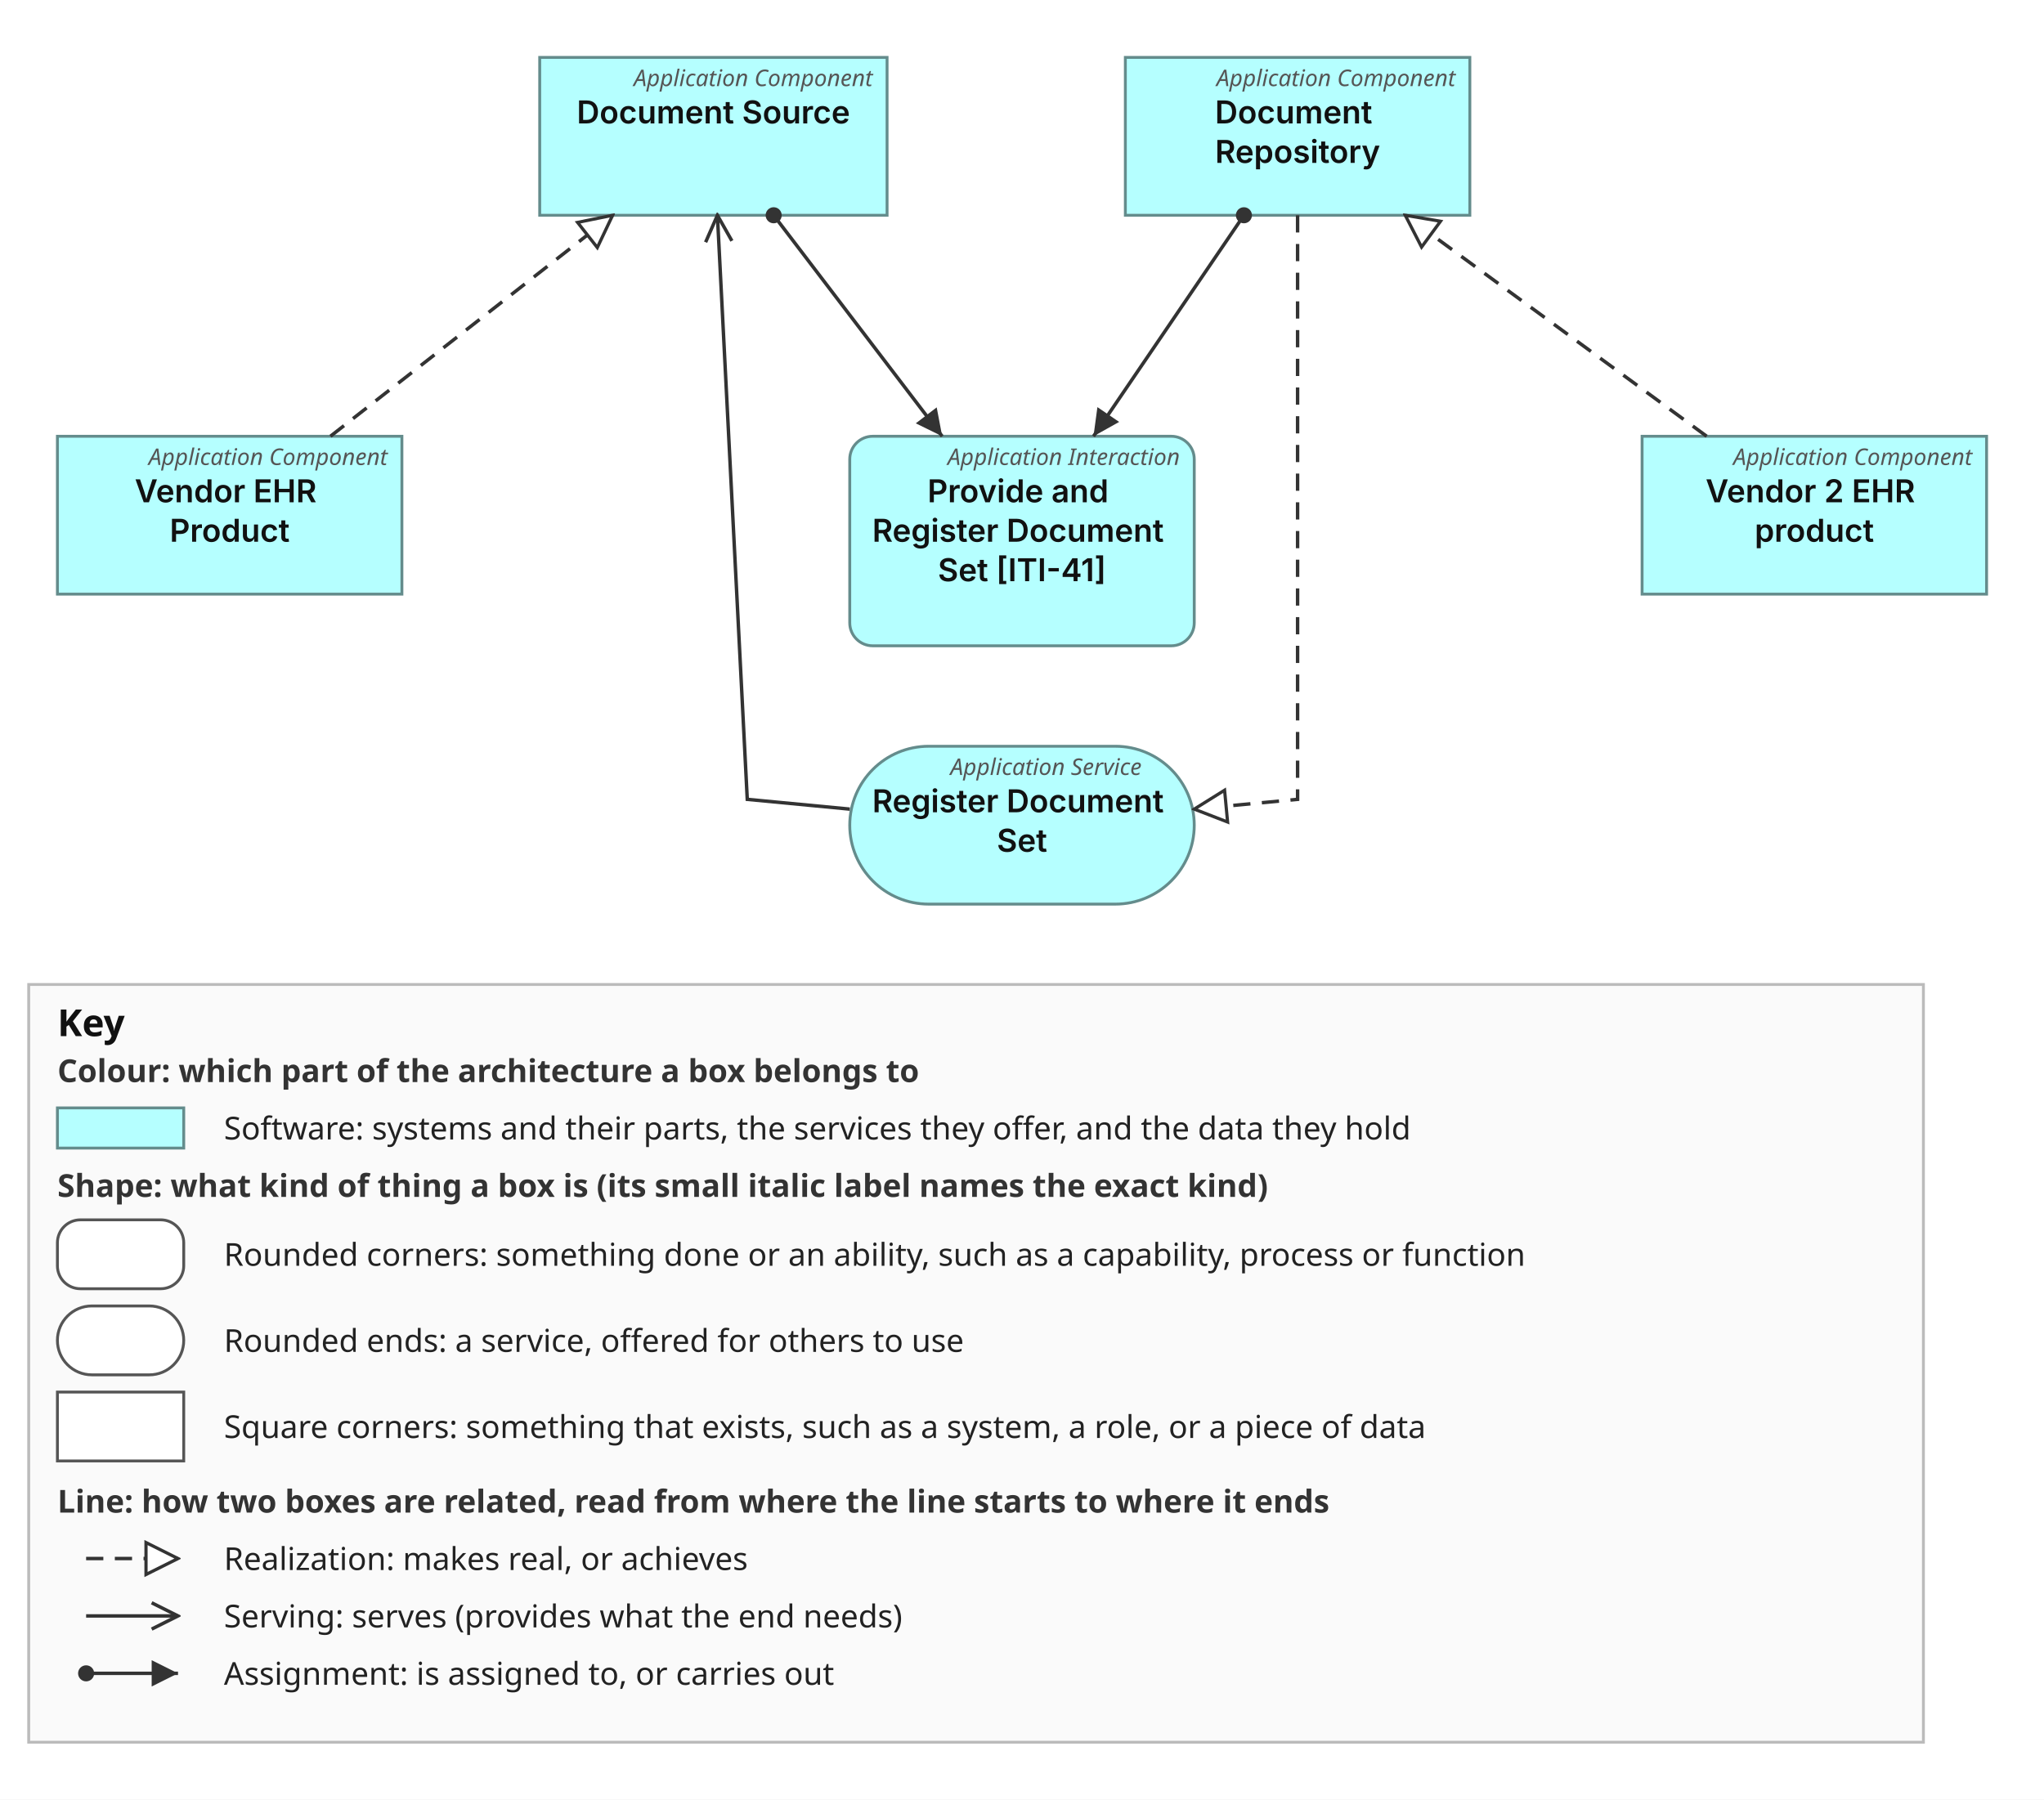
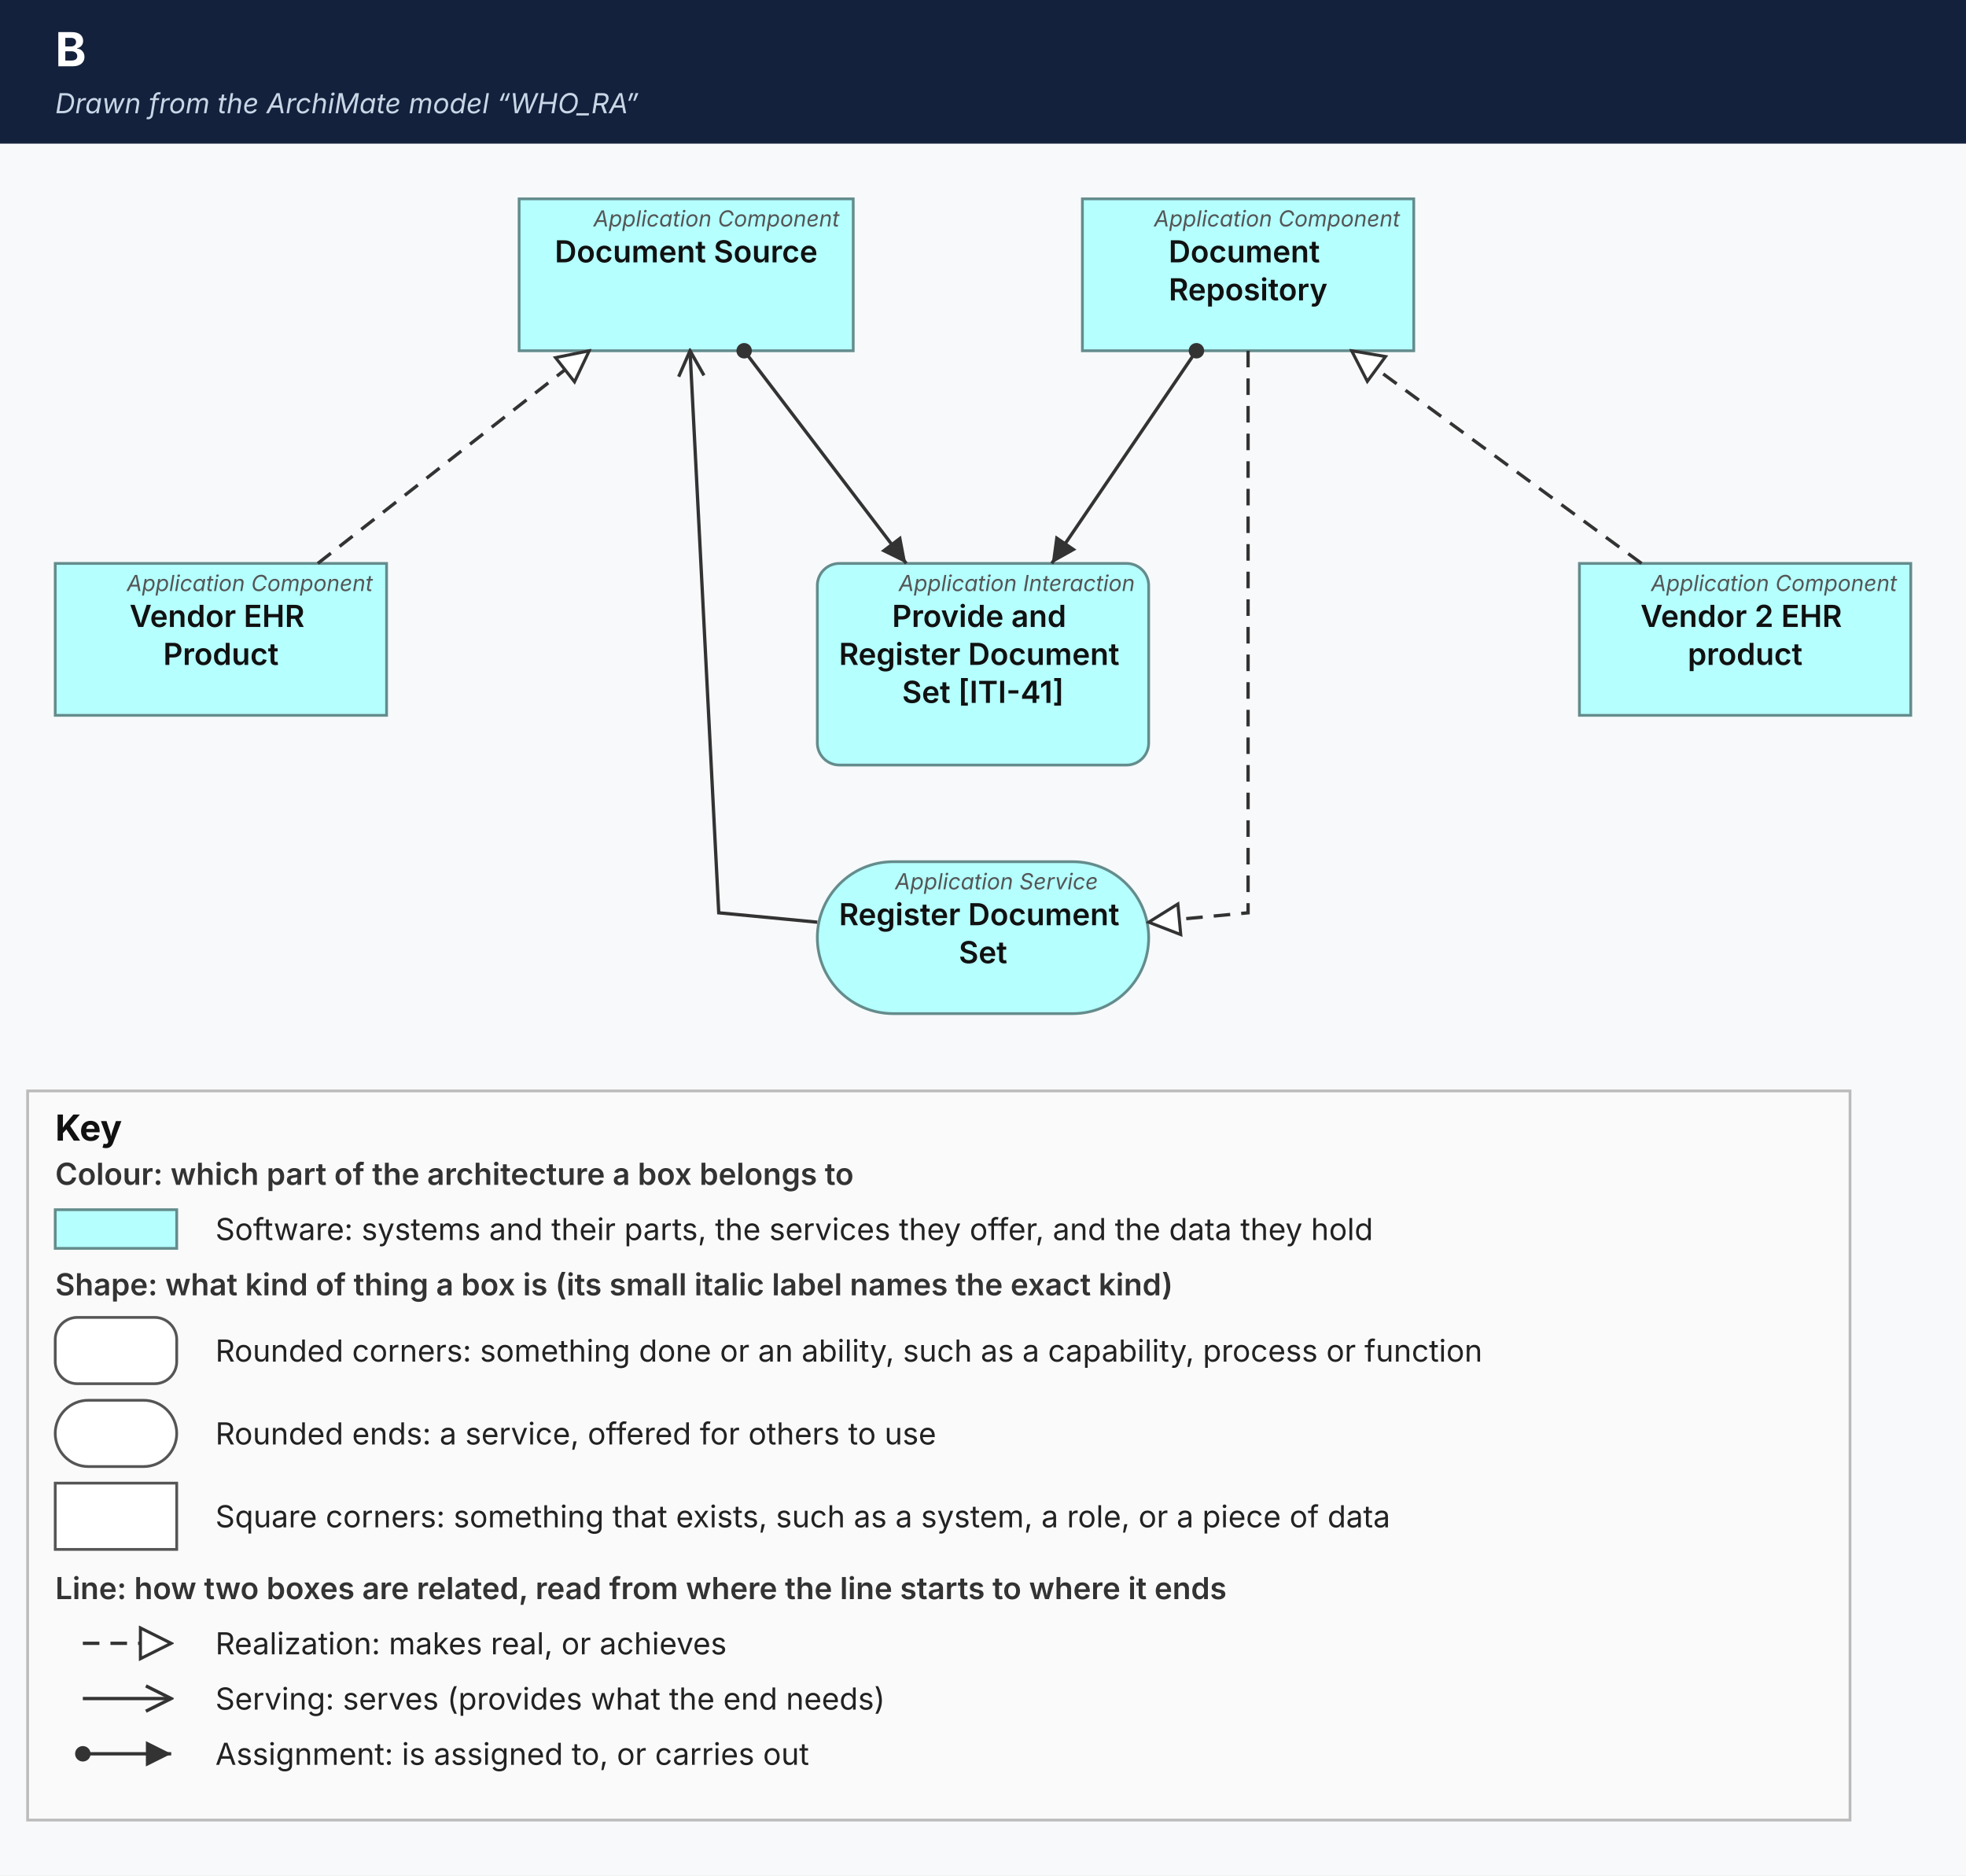
- <svg xmlns="http://www.w3.org/2000/svg" viewBox="304 184 712 627" width="712" height="627" role="img" aria-labelledby="av-title">
+ <svg xmlns="http://www.w3.org/2000/svg" viewBox="304 132 712 679" width="712" height="679" role="img" aria-labelledby="av-title">
  <style>
- .av-name{font:600 11px system-ui,-apple-system,"Segoe UI",sans-serif;fill:#111}
- .av-type{font:italic 8px system-ui,sans-serif;fill:#555}
- .av-group{font:600 11px system-ui,sans-serif;fill:#333}
- .av-note{font:10px system-ui,sans-serif;fill:#222}
- .av-key{font:11px system-ui,sans-serif;fill:#222}
- .av-keyh{font:600 11px system-ui,sans-serif;fill:#333}
- .av-keyt{font:700 13px system-ui,sans-serif;fill:#111}
- .av-rel{font:9px system-ui,sans-serif;fill:#333;paint-order:stroke;stroke:#fff;stroke-width:3px}
+ .av-name{font:600 11px Inter, "Segoe UI", system-ui, -apple-system, Helvetica, Arial, sans-serif;fill:#111}
+ .av-type{font:italic 8px Inter, "Segoe UI", system-ui, -apple-system, Helvetica, Arial, sans-serif;fill:#555}
+ .av-group{font:600 11px Inter, "Segoe UI", system-ui, -apple-system, Helvetica, Arial, sans-serif;fill:#333}
+ .av-note{font:10px Inter, "Segoe UI", system-ui, -apple-system, Helvetica, Arial, sans-serif;fill:#222}
+ .av-key{font:11px Inter, "Segoe UI", system-ui, -apple-system, Helvetica, Arial, sans-serif;fill:#222}
+ .av-keyh{font:600 11px Inter, "Segoe UI", system-ui, -apple-system, Helvetica, Arial, sans-serif;fill:#333}
+ .av-keyt{font:700 13px Inter, "Segoe UI", system-ui, -apple-system, Helvetica, Arial, sans-serif;fill:#111}
+ .av-rel{font:9px Inter, "Segoe UI", system-ui, -apple-system, Helvetica, Arial, sans-serif;fill:#333;paint-order:stroke;stroke:#fff;stroke-width:3px}
a:hover rect,a:hover polygon,a:focus rect,a:focus polygon{stroke:#06c;stroke-width:2.5}
</style>
  <defs>
    <marker id="arrow-open" viewBox="0 0 12 12" refX="11" refY="6" markerWidth="11" markerHeight="11" orient="auto-start-reverse" markerUnits="userSpaceOnUse">
      <path d="M1 1 L11 6 L1 11" fill="none" stroke="#333" stroke-width="1.3" />
    </marker>
    <marker id="arrow-filled" viewBox="0 0 12 12" refX="11" refY="6" markerWidth="11" markerHeight="11" orient="auto-start-reverse" markerUnits="userSpaceOnUse">
      <path d="M1 1 L11 6 L1 11 Z" fill="#333" />
    </marker>
    <marker id="arrow-small" viewBox="0 0 10 10" refX="9" refY="5" markerWidth="8" markerHeight="8" orient="auto-start-reverse" markerUnits="userSpaceOnUse">
      <path d="M1 1 L9 5 L1 9" fill="none" stroke="#333" stroke-width="1.2" />
    </marker>
    <marker id="triangle-hollow" viewBox="0 0 14 14" refX="13" refY="7" markerWidth="13" markerHeight="13" orient="auto-start-reverse" markerUnits="userSpaceOnUse">
      <path d="M1 1 L13 7 L1 13 Z" fill="#fff" stroke="#333" stroke-width="1.2" />
    </marker>
    <marker id="diamond-filled" viewBox="0 0 16 10" refX="1" refY="5" markerWidth="16" markerHeight="10" orient="auto-start-reverse" markerUnits="userSpaceOnUse">
      <path d="M1 5 L8 1 L15 5 L8 9 Z" fill="#333" />
    </marker>
    <marker id="diamond-hollow" viewBox="0 0 16 10" refX="1" refY="5" markerWidth="16" markerHeight="10" orient="auto-start-reverse" markerUnits="userSpaceOnUse">
      <path d="M1 5 L8 1 L15 5 L8 9 Z" fill="#fff" stroke="#333" stroke-width="1.2" />
    </marker>
    <marker id="dot" viewBox="0 0 8 8" refX="4" refY="4" markerWidth="7" markerHeight="7" orient="auto" markerUnits="userSpaceOnUse">
      <circle cx="4" cy="4" r="3.2" fill="#333" />
    </marker>
    <pattern id="missing" width="8" height="8" patternUnits="userSpaceOnUse" patternTransform="rotate(45)">
      <rect width="8" height="8" fill="#fff" />
      <line x1="0" y1="0" x2="0" y2="8" stroke="#d33" stroke-width="2" />
    </pattern>
  </defs>
-   <rect x="304" y="184" width="712" height="627" fill="#fff" />
+   <rect x="304" y="132" width="712" height="679" fill="#f8f9fb" />
+   <rect x="304" y="132" width="712" height="52" fill="#14213d" />
+   <text x="324" y="156" style="font:700 17px Inter, &quot;Segoe UI&quot;, system-ui, -apple-system, Helvetica, Arial, sans-serif;fill:#fff">B</text>
+   <text x="324" y="173" style="font:italic 10px Inter, &quot;Segoe UI&quot;, system-ui, -apple-system, Helvetica, Arial, sans-serif;fill:#c9d6e6">Drawn from the ArchiMate model “WHO_RA”</text>
  <a href="../../../en/dpi-h-ra/archimate/0.2.0/elements/document-source/" target="_top">
    <rect x="492" y="204" width="121" height="55" fill="#b5ffff" stroke="#648c8c" stroke-width="1" />
    <text class="av-type" x="608" y="214" text-anchor="end">Application Component</text>
    <text class="av-name" x="552.5" y="227" text-anchor="middle">
      <tspan x="552.5" dy="0">Document Source</tspan>
    </text>
  </a>
  <a href="../../../en/dpi-h-ra/archimate/0.2.0/elements/document-repository/" target="_top">
    <rect x="696" y="204" width="120" height="55" fill="#b5ffff" stroke="#648c8c" stroke-width="1" />
    <text class="av-type" x="811" y="214" text-anchor="end">Application Component</text>
    <text class="av-name" x="756" y="227" text-anchor="middle">
      <tspan x="756" dy="0">Document</tspan>
      <tspan x="756" dy="13.75">Repository</tspan>
    </text>
  </a>
  <a href="../../../en/dpi-h-ra/archimate/0.2.0/elements/provide-and-register-document-set-iti-41/" target="_top">
    <rect x="600" y="336" width="120" height="73" rx="8" fill="#b5ffff" stroke="#648c8c" stroke-width="1" />
    <text class="av-type" x="715" y="346" text-anchor="end">Application Interaction</text>
    <text class="av-name" x="660" y="359" text-anchor="middle">
      <tspan x="660" dy="0">Provide and</tspan>
      <tspan x="660" dy="13.75">Register Document</tspan>
      <tspan x="660" dy="13.75">Set [ITI-41]</tspan>
    </text>
  </a>
  <a href="../../../en/dpi-h-ra/archimate/0.2.0/elements/register-document-set/" target="_top">
    <rect x="600" y="444" width="120" height="55" rx="27.5" fill="#b5ffff" stroke="#648c8c" stroke-width="1" />
    <text class="av-type" x="701.667" y="454" text-anchor="end">Application Service</text>
    <text class="av-name" x="660" y="467" text-anchor="middle">
      <tspan x="660" dy="0">Register Document</tspan>
      <tspan x="660" dy="13.75">Set</tspan>
    </text>
  </a>
  <a href="../../../en/dpi-h-ra/archimate/0.2.0/elements/vendor-ehr-product-6f9c/" target="_top">
    <rect x="324" y="336" width="120" height="55" fill="#b5ffff" stroke="#648c8c" stroke-width="1" />
    <text class="av-type" x="439" y="346" text-anchor="end">Application Component</text>
    <text class="av-name" x="384" y="359" text-anchor="middle">
      <tspan x="384" dy="0">Vendor EHR</tspan>
      <tspan x="384" dy="13.75">Product</tspan>
    </text>
  </a>
  <a href="../../../en/dpi-h-ra/archimate/0.2.0/elements/vendor-2-ehr-product/" target="_top">
    <rect x="876" y="336" width="120" height="55" fill="#b5ffff" stroke="#648c8c" stroke-width="1" />
    <text class="av-type" x="991" y="346" text-anchor="end">Application Component</text>
    <text class="av-name" x="936" y="359" text-anchor="middle">
      <tspan x="936" dy="0">Vendor 2 EHR</tspan>
      <tspan x="936" dy="13.75">product</tspan>
    </text>
  </a>
  <a href="../../../en/dpi-h-ra/archimate/0.2.0/relationships/id-05bfacdf1999435fb53746713b12b3f1/" target="_top">
    <path d="M573.5 259 L632.2 336" fill="none" stroke="#333" stroke-width="1.2" marker-start="url(#dot)" marker-end="url(#arrow-filled)" />
    <path d="M573.5 259 L632.2 336" fill="none" stroke="transparent" stroke-width="8" />
  </a>
  <a href="../../../en/dpi-h-ra/archimate/0.2.0/relationships/id-239d5a9ad49548eab9ff2340277cf821/" target="_top">
    <path d="M737.3 259 L684.9 336" fill="none" stroke="#333" stroke-width="1.2" marker-start="url(#dot)" marker-end="url(#arrow-filled)" />
    <path d="M737.3 259 L684.9 336" fill="none" stroke="transparent" stroke-width="8" />
  </a>
  <a href="../../../en/dpi-h-ra/archimate/0.2.0/relationships/id-be9c77631e8b4e66b047d2066b36377e/" target="_top">
    <path d="M756 259 L756 462.5 L720 465.9" fill="none" stroke="#333" stroke-width="1.2" stroke-dasharray="6 4" marker-end="url(#triangle-hollow)" />
    <path d="M756 259 L756 462.5 L720 465.9" fill="none" stroke="transparent" stroke-width="8" />
  </a>
  <a href="../../../en/dpi-h-ra/archimate/0.2.0/relationships/id-9254fc1e37d8441c8815ce28a34d3ce3/" target="_top">
    <path d="M600 465.9 L564.3 462.5 L553.9 259" fill="none" stroke="#333" stroke-width="1.2" marker-end="url(#arrow-open)" />
    <path d="M600 465.9 L564.3 462.5 L553.9 259" fill="none" stroke="transparent" stroke-width="8" />
  </a>
  <a href="../../../en/dpi-h-ra/archimate/0.2.0/relationships/id-1c597408d33f411da29797255c86d117/" target="_top">
    <path d="M419.1 336 L517.4 259" fill="none" stroke="#333" stroke-width="1.2" stroke-dasharray="6 4" marker-end="url(#triangle-hollow)" />
    <path d="M419.1 336 L517.4 259" fill="none" stroke="transparent" stroke-width="8" />
  </a>
  <a href="../../../en/dpi-h-ra/archimate/0.2.0/relationships/id-a7c1f850644044e880458706763f4604/" target="_top">
    <path d="M898.5 336 L793.5 259" fill="none" stroke="#333" stroke-width="1.2" stroke-dasharray="6 4" marker-end="url(#triangle-hollow)" />
    <path d="M898.5 336 L793.5 259" fill="none" stroke="transparent" stroke-width="8" />
  </a>
  <g class="av-legend">
    <rect x="314" y="527" width="660" height="264" fill="#fafafa" stroke="#bbb" />
    <text class="av-keyt" x="324" y="545">Key</text>
    <text class="av-keyh" x="324" y="561">Colour: which part of the architecture a box belongs to</text>
    <rect x="324" y="570" width="44" height="14" fill="#b5ffff" stroke="#648c8c" />
    <text class="av-key" x="382" y="581">Software: systems and their parts, the services they offer, and the data they hold</text>
    <text class="av-keyh" x="324" y="601">Shape: what kind of thing a box is (its small italic label names the exact kind)</text>
    <rect x="324" y="609" width="44" height="24" rx="8" fill="#fff" stroke="#555" />
    <text class="av-key" x="382" y="625">Rounded corners: something done or an ability, such as a capability, process or function</text>
    <rect x="324" y="639" width="44" height="24" rx="12" fill="#fff" stroke="#555" />
    <text class="av-key" x="382" y="655">Rounded ends: a service, offered for others to use</text>
    <rect x="324" y="669" width="44" height="24" fill="#fff" stroke="#555" />
    <text class="av-key" x="382" y="685">Square corners: something that exists, such as a system, a role, or a piece of data</text>
    <text class="av-keyh" x="324" y="711">Line: how two boxes are related, read from where the line starts to where it ends</text>
    <path d="M334 727 L366 727" fill="none" stroke="#333" stroke-width="1.2" stroke-dasharray="6 4" marker-end="url(#triangle-hollow)" />
    <text class="av-key" x="382" y="731">Realization: makes real, or achieves</text>
    <path d="M334 747 L366 747" fill="none" stroke="#333" stroke-width="1.2" marker-end="url(#arrow-open)" />
    <text class="av-key" x="382" y="751">Serving: serves (provides what the end needs)</text>
    <path d="M334 767 L366 767" fill="none" stroke="#333" stroke-width="1.2" marker-start="url(#dot)" marker-end="url(#arrow-filled)" />
    <text class="av-key" x="382" y="771">Assignment: is assigned to, or carries out</text>
  </g>
</svg>
